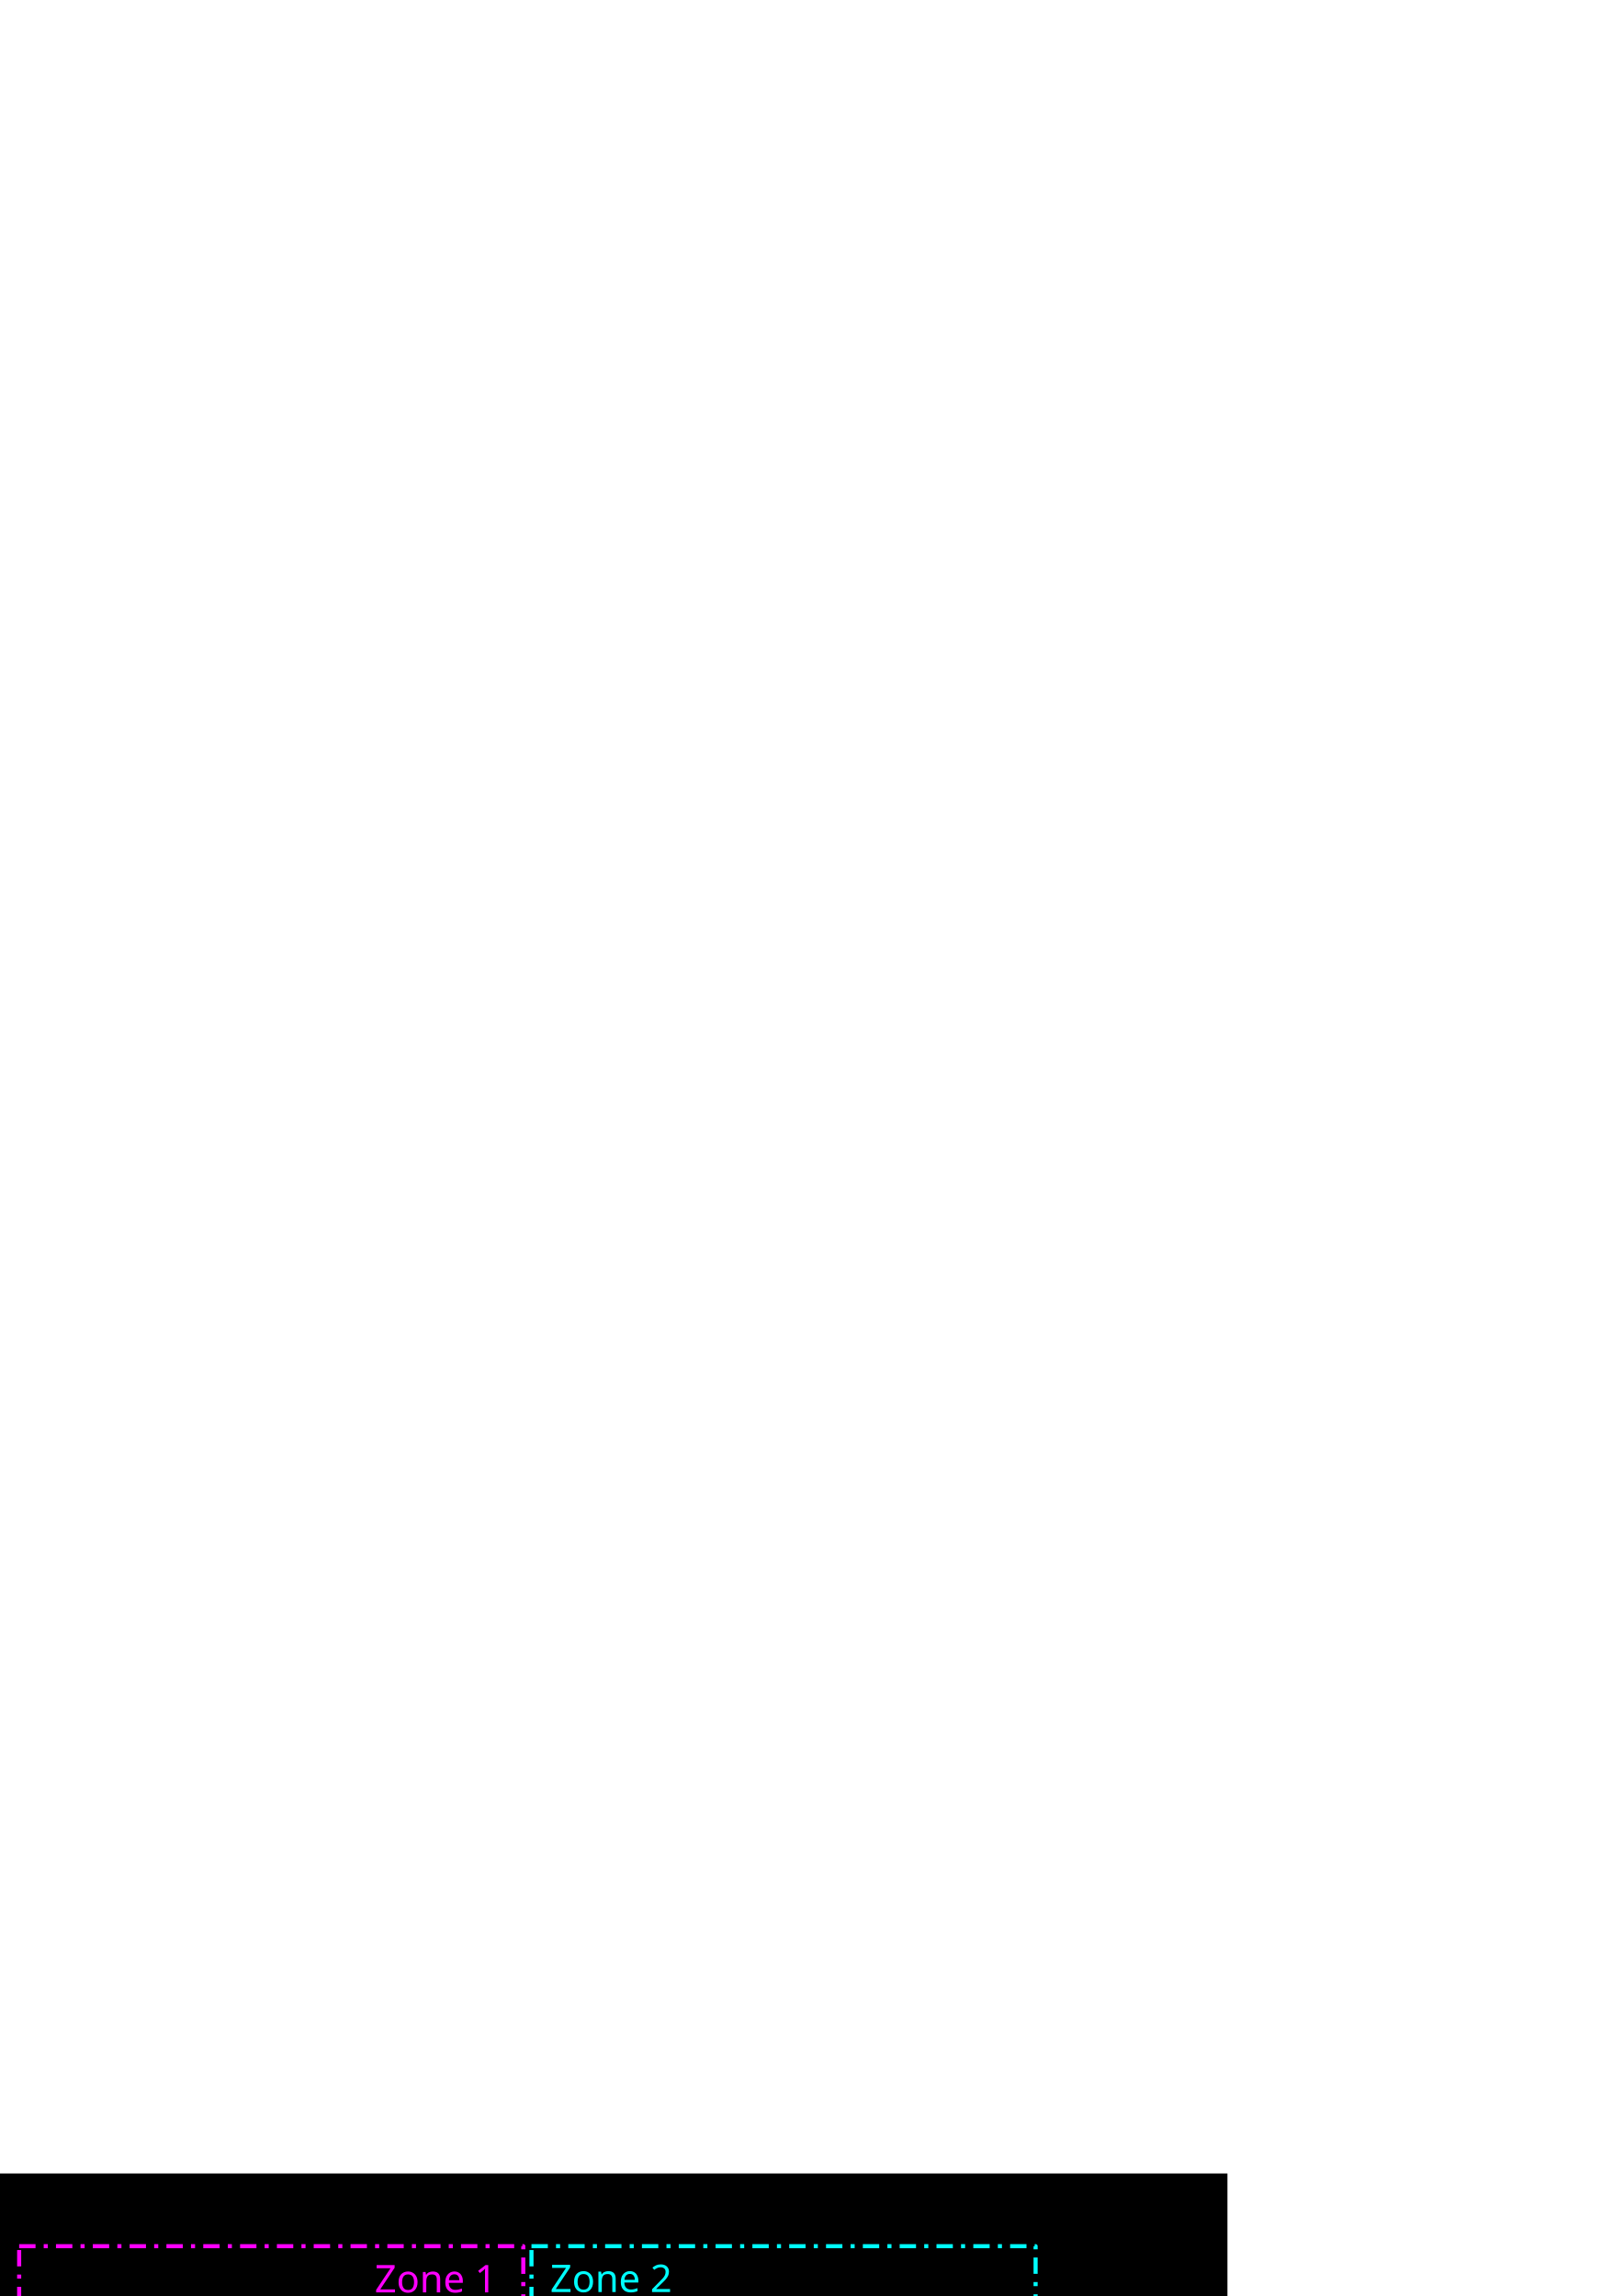
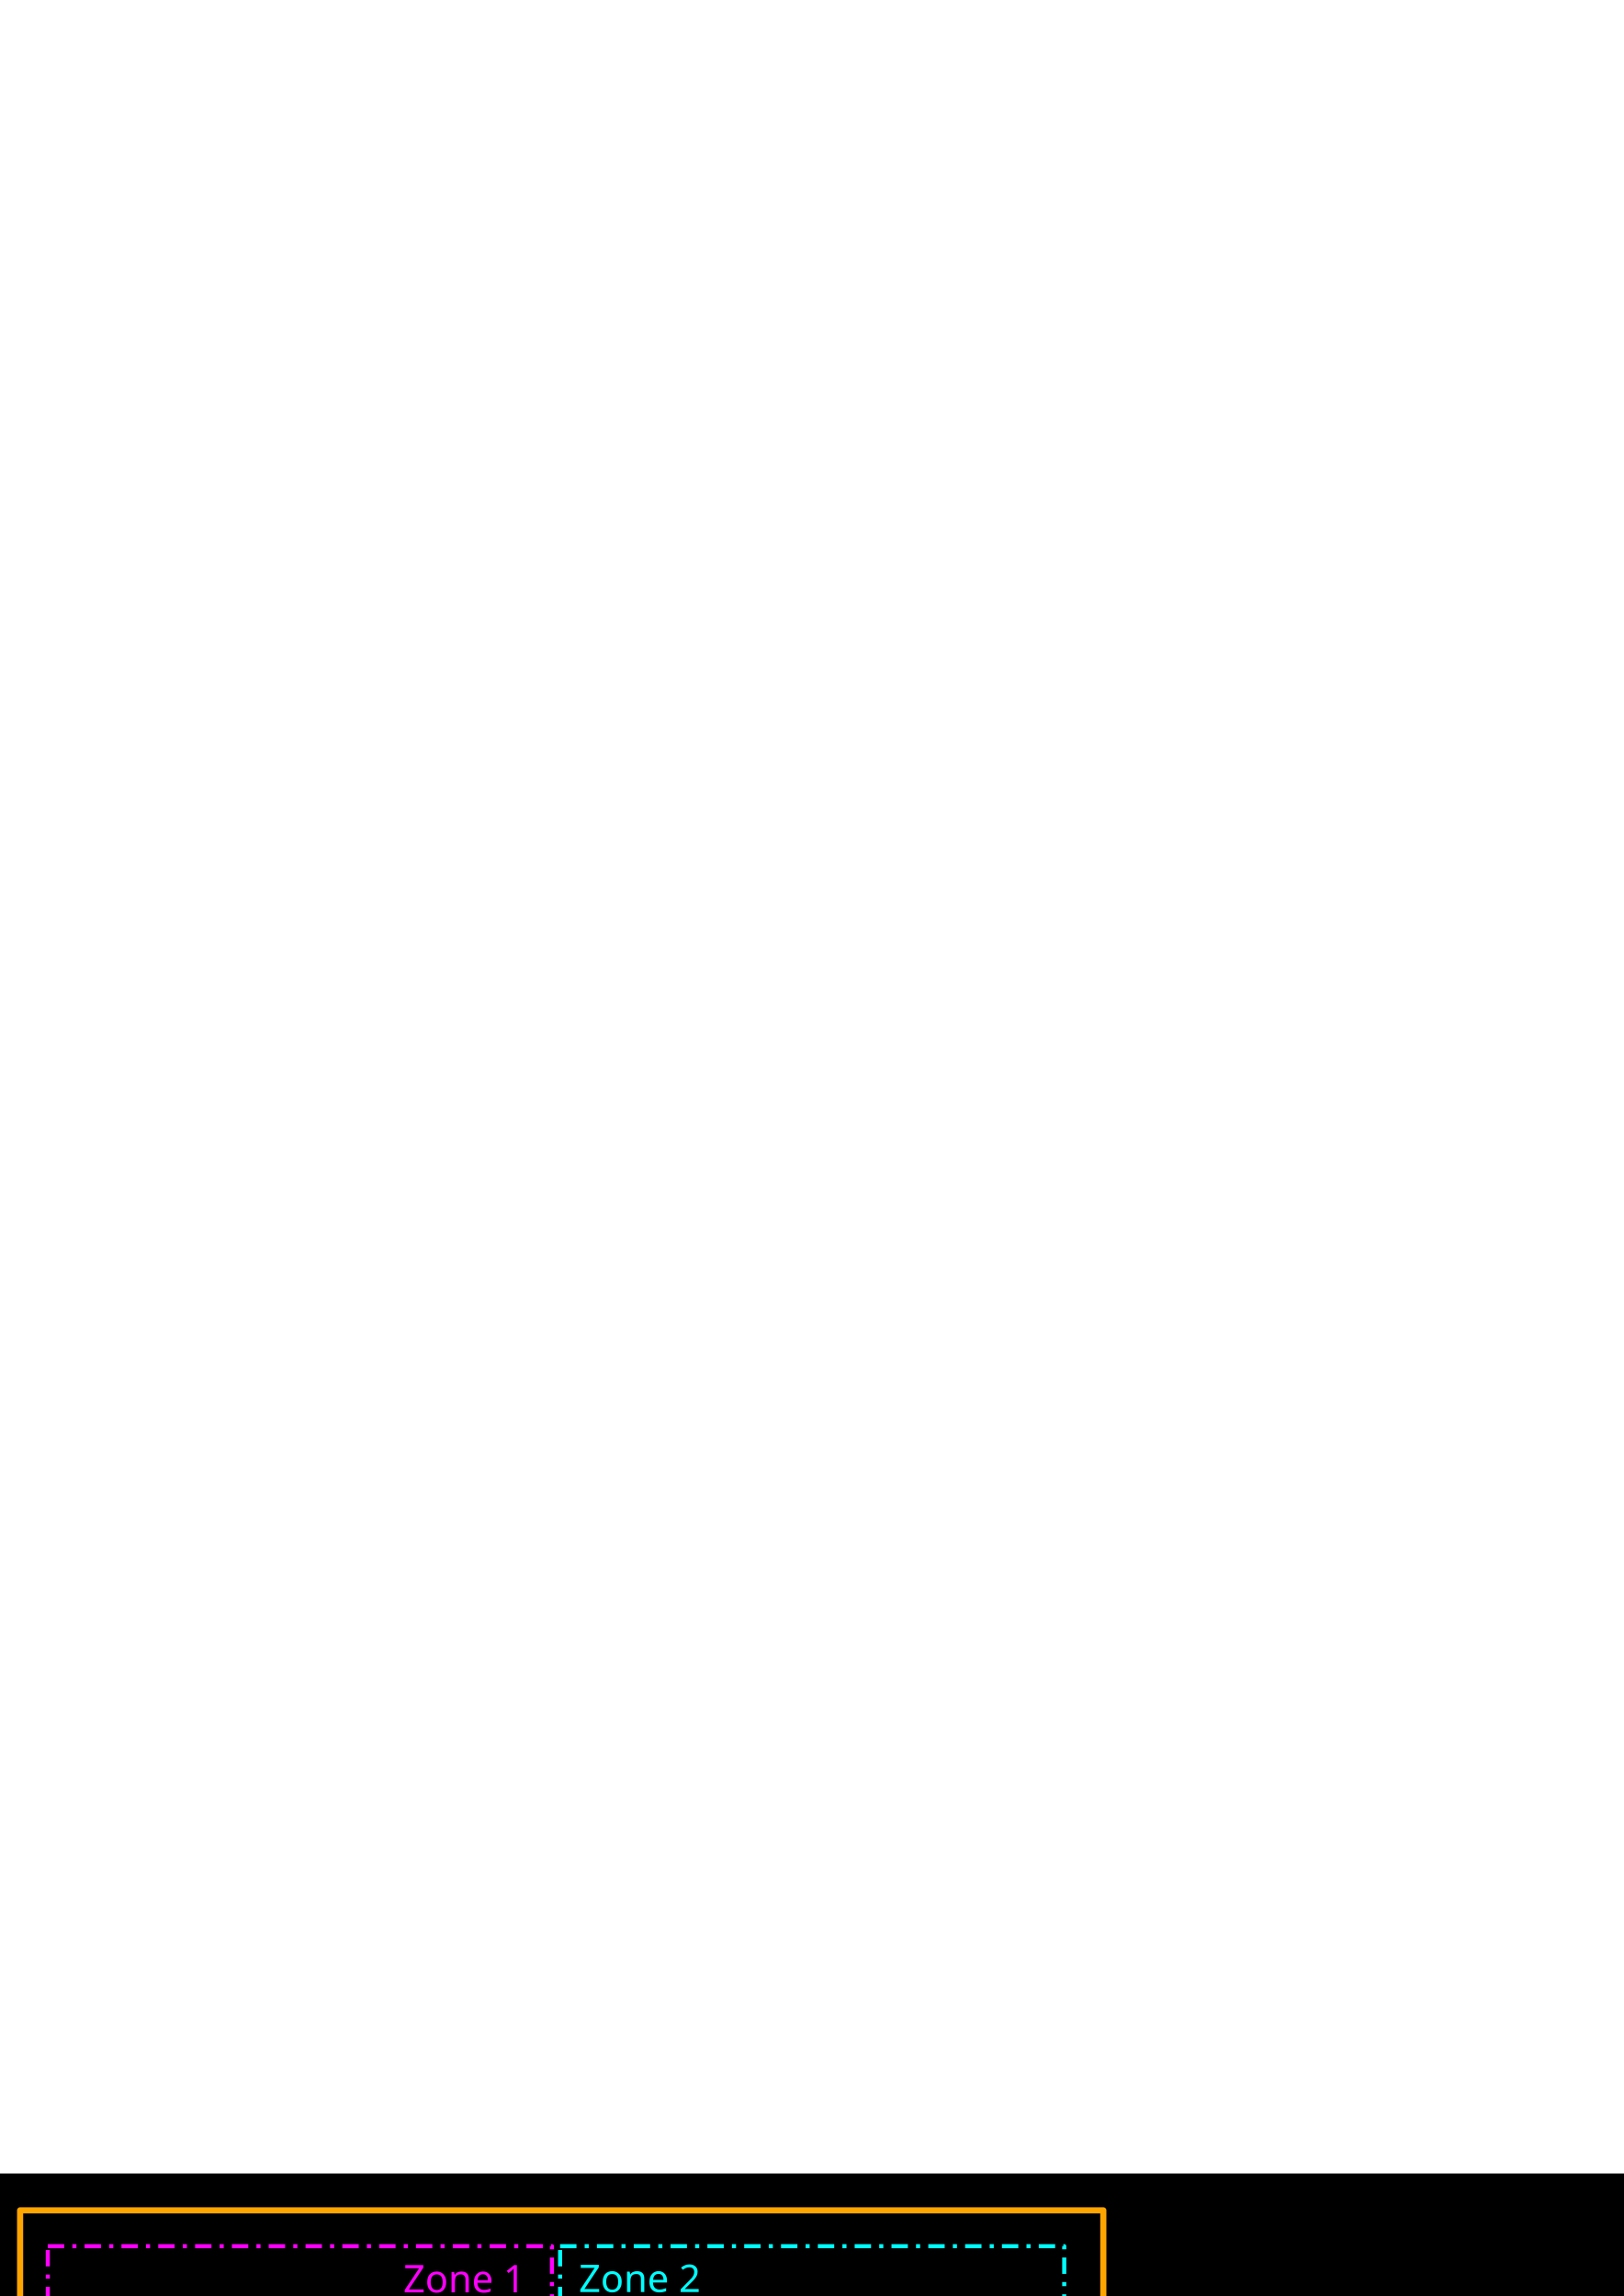
<svg xmlns="http://www.w3.org/2000/svg" width="210mm" height="297mm" viewBox="0 0 210 297" version="1.1" id="svg8">
  <defs id="defs2" />
  <g id="layer1">
-     <rect y="281.151" x="0" height="158.75" width="158.75" id="rect815" style="opacity:1;fill:#000000;fill-opacity:1;stroke:none;stroke-width:0.265;stroke-linecap:butt;stroke-linejoin:round;stroke-miterlimit:4;stroke-dasharray:none" />
+     <rect y="281.151" x="0" height="158.75" width="211.667" id="rect815" style="opacity:1;fill:#000000;fill-opacity:1;stroke:none;stroke-width:0.306;stroke-linecap:butt;stroke-linejoin:round;stroke-miterlimit:4;stroke-dasharray:none" />
  </g>
  <g id="layer2" style="display:none">
    <g transform="matrix(0.2645833,0,0,0.2645833,109.2296,145.9931)" style="display:inline;opacity:1;stroke:#000000" id="g4236">
      <path style="opacity:1;fill:none;stroke:#000000;stroke-width:2;stroke-linecap:butt;stroke-miterlimit:4;stroke-dashoffset:0;stroke-opacity:1" d="m 359.356,197.793 h 19.154 v 19.154 H 359.356 Z" id="rect3844-9-5-1-2" />
      <path style="opacity:1;fill:#000000;fill-opacity:1;fill-rule:nonzero;stroke:none" d="m 369.898,199.326 -5.019,5.019 1.03,1.03 5.019,5.019 -3.99,3.99 1.03,1.03 5.019,-5.019 -1.03,-1.03 -5.019,-5.019 3.99,-3.99 z" id="rect3905-5-4-1" />
    </g>
    <g style="display:inline;opacity:1;stroke:#000000" id="use3985-3" transform="matrix(0.1041309,0,0,0.1041309,158.1444,93.89854)">
      <path style="opacity:1;fill:none;stroke:#000000;stroke-width:5.082;stroke-linecap:butt;stroke-miterlimit:4;stroke-dasharray:10.163, 5.082;stroke-dashoffset:0;stroke-opacity:1" d="m 345.068,963.267 h 45.255 v 45.255 h -45.255 z" id="rect4172" />
      <path style="opacity:1;fill:#000000;fill-opacity:1;stroke:none" d="m 367.542,967.94 c -1.023,0 -1.847,0.841 -1.847,1.886 v 21.942 c -2.378,0.848 -4.097,3.156 -4.097,5.873 0,3.437 2.732,6.207 6.098,6.207 3.365,0 6.098,-2.771 6.098,-6.207 0,-2.718 -1.719,-5.026 -4.097,-5.873 v -21.942 c 0,-1.045 -0.824,-1.886 -1.847,-1.886 z" id="path4174" />
    </g>
    <g style="display:inline;opacity:1;stroke:#000000" transform="matrix(0.1119815,0,0,0.1119815,169.1843,86.51975)" id="g3933-4-6-2">
      <path style="opacity:1;fill:none;stroke:#000000;stroke-width:4.725;stroke-linecap:butt;stroke-miterlimit:4;stroke-dasharray:9.451, 4.725;stroke-dashoffset:0;stroke-opacity:1" d="m 437.718,963.349 h 45.255 v 45.255 H 437.718 Z" id="rect3844-9-5-1-2-6" />
      <path id="rect3905-5-4-1-8" d="m 462.626,966.972 -11.859,11.859 2.433,2.433 11.859,11.859 -9.426,9.426 2.433,2.433 11.859,-11.859 -2.433,-2.433 -11.859,-11.859 9.426,-9.426 z" style="opacity:1;fill:#000000;fill-opacity:1;fill-rule:nonzero;stroke:none" />
    </g>
    <g style="display:inline;opacity:1;stroke:#000000" id="use3985-3-5" transform="matrix(0.1041309,0,0,0.1041309,172.2861,88.11215)">
      <path style="opacity:1;fill:none;stroke:#000000;stroke-width:5.082;stroke-linecap:butt;stroke-miterlimit:4;stroke-dashoffset:0;stroke-opacity:1" d="m 345.068,963.267 h 45.255 v 45.255 h -45.255 z" id="rect4178" />
      <path style="opacity:1;fill:#000000;fill-opacity:1;stroke:none" d="m 367.542,967.94 c -1.023,0 -1.847,0.841 -1.847,1.886 v 21.942 c -2.378,0.848 -4.097,3.156 -4.097,5.873 0,3.437 2.732,6.207 6.098,6.207 3.365,0 6.098,-2.771 6.098,-6.207 0,-2.718 -1.719,-5.026 -4.097,-5.873 v -21.942 c 0,-1.045 -0.824,-1.886 -1.847,-1.886 z" id="path4180" />
    </g>
    <g transform="matrix(0.2645833,0,0,0.2645833,99.48165,103.2157)" id="g5294-8" style="display:inline;opacity:1">
      <circle r="27.554" cy="1091.832" cx="334.377" transform="matrix(0.7117117,0,0,0.7117117,121.9376,-536.985)" id="path3056-7-9" style="display:inline;opacity:1;fill:none;stroke:#000000;stroke-width:2.81;stroke-linecap:butt;stroke-miterlimit:4;stroke-dasharray:none;stroke-dashoffset:0;stroke-opacity:1" />
      <text id="text3826-6-2" y="251.96" x="351.394" style="font-style:normal;font-variant:normal;font-weight:normal;font-stretch:normal;line-height:0%;font-family:'Autumn in November';-inkscape-font-specification:'Autumn in November';text-align:start;letter-spacing:0px;word-spacing:0px;text-anchor:start;display:inline;opacity:1;fill:#000000;fill-opacity:1;stroke:none" xml:space="preserve">
        <tspan style="font-style:normal;font-variant:normal;font-weight:normal;font-stretch:normal;font-size:32px;line-height:1.25;font-family:sans-serif;-inkscape-font-specification:sans-serif;opacity:1;fill:#000000;fill-opacity:1;stroke:none" y="251.96" x="351.394" id="tspan3828-1-7">?</tspan>
      </text>
    </g>
    <g id="g5159-1" style="display:inline;opacity:1" transform="matrix(0.2645833,0,0,0.2645833,130.2867,-48.44843)">
      <rect style="opacity:1;fill:none;stroke:#000000;stroke-width:2;stroke-linecap:butt;stroke-miterlimit:4;stroke-dasharray:none;stroke-dashoffset:0;stroke-opacity:1" id="rect5153-6" width="27.903" height="12.844" x="240.498" y="872.542" />
      <text xml:space="preserve" style="font-style:normal;font-variant:normal;font-weight:normal;font-stretch:normal;line-height:0%;font-family:'Autumn in November';-inkscape-font-specification:'Autumn in November';text-align:start;letter-spacing:0px;word-spacing:0px;text-anchor:start;opacity:1;fill:#000000;fill-opacity:1;stroke:none" x="246.747" y="882.615" id="text5155-8">
        <tspan id="tspan5157-5" x="246.747" y="882.615" style="font-style:normal;font-variant:normal;font-weight:normal;font-stretch:normal;font-size:10.016px;line-height:1.25;font-family:sans-serif;-inkscape-font-specification:sans-serif;opacity:1;fill:#000000;fill-opacity:1">FIP</tspan>
      </text>
    </g>
    <g id="g5159-1-7" style="display:inline;opacity:1" transform="matrix(0.2645833,0,0,0.2645833,129.466,-55.28793)">
      <rect style="opacity:1;fill:none;stroke:#000000;stroke-width:2;stroke-linecap:butt;stroke-miterlimit:4;stroke-dasharray:none;stroke-dashoffset:0;stroke-opacity:1" id="rect5153-6-6" width="27.903" height="12.844" x="240.498" y="872.542" />
      <text xml:space="preserve" style="font-style:normal;font-variant:normal;font-weight:normal;font-stretch:normal;line-height:0%;font-family:'Autumn in November';-inkscape-font-specification:'Autumn in November';text-align:start;letter-spacing:0px;word-spacing:0px;text-anchor:start;opacity:1;fill:#000000;fill-opacity:1;stroke:none" x="244.441" y="882.615" id="text5155-8-1">
        <tspan id="tspan5157-5-8" x="244.441" y="882.615" style="font-style:normal;font-variant:normal;font-weight:normal;font-stretch:normal;font-size:10.016px;line-height:1.25;font-family:sans-serif;-inkscape-font-specification:sans-serif;opacity:1;fill:#000000;fill-opacity:1">ELD</tspan>
      </text>
    </g>
    <path d="m 236.708,127.176 -1.137,-1.908 h 3.974 l -1.137,1.908 m -2.759,0 h 3.817 v 2.349 h -3.817 z" style="display:inline;opacity:1;fill:none;stroke:#000000;stroke-width:0.529;stroke-linecap:butt;stroke-miterlimit:4;stroke-dashoffset:0;stroke-opacity:1" id="rect3647-5" />
    <g id="use5151-4" transform="matrix(0.1870887,0.1870887,-0.1870887,0.1870887,218.8038,-103.6336)" style="display:inline;opacity:1;stroke:#000000">
      <circle r="9.301" cy="717.968" cx="623.612" id="path5245" style="opacity:1;fill:none;stroke:#000000;stroke-width:2;stroke-linecap:butt;stroke-miterlimit:4;stroke-dasharray:none;stroke-dashoffset:0;stroke-opacity:1" />
      <path id="path5247" d="m 614.311,717.968 h 18.602" style="opacity:1;fill:none;stroke:#000000;stroke-width:2;stroke-linecap:butt;stroke-linejoin:miter;stroke-miterlimit:4;stroke-dasharray:none;stroke-opacity:1" />
      <path id="path5249" d="m 623.612,708.667 v 18.602" style="opacity:1;fill:none;stroke:#000000;stroke-width:2;stroke-linecap:butt;stroke-linejoin:miter;stroke-miterlimit:4;stroke-dasharray:none;stroke-opacity:1" />
    </g>
    <path d="m 219.647,137.594 c -1.74,0 -3.151,-1.411 -3.151,-3.151 0,-1.74 1.411,-3.151 3.151,-3.151 v 0 l 0.037,1.483 h 2.528 v 3.114 h -2.528 z" style="display:inline;opacity:1;fill:none;stroke:#000000;stroke-width:0.529;stroke-linecap:butt;stroke-miterlimit:4;stroke-dashoffset:0;stroke-opacity:1" id="rect4072-3" />
    <g transform="matrix(0.2645833,0,0,0.2645833,122.8434,128.2718)" style="display:inline;opacity:1;stroke:#000000" id="g4236-4">
      <g id="g2513">
        <path id="rect3844-9-5-1-2-67" d="m 359.356,197.793 h 19.154 v 19.154 H 359.356 Z" style="opacity:1;fill:none;stroke:#000000;stroke-width:2;stroke-linecap:butt;stroke-miterlimit:4;stroke-dashoffset:0;stroke-opacity:1" />
        <path d="m 369.013,207.267 0.045,7.536 m 6.92,-14.589 c 0,2.52 -1.344,4.849 -3.527,6.109 -1.091,0.63 -2.22,0.945 -3.438,0.945 -1.218,0 -2.525,-0.315 -3.616,-0.945 -2.182,-1.26 -3.527,-3.589 -3.527,-6.109" style="fill:none;fill-rule:evenodd;stroke:#000000;stroke-width:1.5;stroke-linecap:butt;stroke-linejoin:miter;stroke-miterlimit:4;stroke-dasharray:none;stroke-opacity:1" id="path2507" />
      </g>
    </g>
  </g>
  <g id="layer3">
-     <g id="g10365" transform="translate(-13.97901,222.6517)">
+     <g id="g10365" transform="translate(-10.27484,222.6517)">
      <g id="g4236-7" style="display:inline;opacity:1;stroke:#ff00ff" transform="matrix(0.7504658,0,0,0.7504658,-227.8141,-54.8736)">
        <path id="rect3844-9-5-1-2-2" d="m 359.356,197.793 h 19.154 v 19.154 H 359.356 Z" style="opacity:1;fill:none;stroke:#ff00ff;stroke-width:2;stroke-linecap:butt;stroke-miterlimit:4;stroke-dashoffset:0;stroke-opacity:1" />
        <path id="rect3905-5-4-1-87" d="m 369.898,199.326 -5.019,5.019 1.03,1.03 5.019,5.019 -3.99,3.99 1.03,1.03 5.019,-5.019 -1.03,-1.03 -5.019,-5.019 3.99,-3.99 z" style="opacity:1;fill:#ff00ff;fill-opacity:1;fill-rule:nonzero;stroke:none" />
      </g>
      <flowRoot transform="matrix(0.2645833,0,0,0.2645833,-3.511101,-81.30451)" style="font-style:normal;font-variant:normal;font-weight:normal;font-stretch:normal;font-size:32px;line-height:125%;font-family:sans-serif;-inkscape-font-specification:sans-serif;letter-spacing:0px;word-spacing:0px;opacity:1;fill:#ff00ff;fill-opacity:1;stroke:none;stroke-width:1px;stroke-linecap:butt;stroke-linejoin:miter;stroke-opacity:1" id="flowRoot6315" xml:space="preserve">
        <flowRegion style="font-style:normal;font-variant:normal;font-weight:normal;font-stretch:normal;font-family:sans-serif;-inkscape-font-specification:sans-serif;opacity:1" id="flowRegion6317">
          <rect style="font-style:normal;font-variant:normal;font-weight:normal;font-stretch:normal;font-family:sans-serif;-inkscape-font-specification:sans-serif;opacity:1" y="623.504" x="150.008" height="172.64" width="277.082" id="rect6319" />
        </flowRegion>
        <flowPara style="font-size:18.667px;opacity:1" id="flowPara6321">AZ1-001-P</flowPara>
      </flowRoot>
    </g>
-     <g id="g10374" transform="translate(-13.97901,208.8113)">
+     <g id="g10374" transform="translate(-10.27484,208.8113)">
      <g transform="matrix(0.7504658,0,0,0.7504658,-227.8141,-13.4852)" style="display:inline;opacity:1;stroke:#ff00ff" id="g6348">
        <path style="opacity:1;fill:none;stroke:#ff00ff;stroke-width:2;stroke-linecap:butt;stroke-miterlimit:4;stroke-dashoffset:0;stroke-opacity:1" d="m 359.356,197.793 h 19.154 v 19.154 H 359.356 Z" id="path6344" />
        <path style="opacity:1;fill:#ff00ff;fill-opacity:1;fill-rule:nonzero;stroke:none" d="m 369.898,199.326 -5.019,5.019 1.03,1.03 5.019,5.019 -3.99,3.99 1.03,1.03 5.019,-5.019 -1.03,-1.03 -5.019,-5.019 3.99,-3.99 z" id="path6346" />
      </g>
      <flowRoot transform="matrix(0.2645833,0,0,0.2645833,-3.511101,-39.91612)" style="font-style:normal;font-variant:normal;font-weight:normal;font-stretch:normal;font-size:32px;line-height:125%;font-family:sans-serif;-inkscape-font-specification:sans-serif;letter-spacing:0px;word-spacing:0px;opacity:1;fill:#ff00ff;fill-opacity:1;stroke:none;stroke-width:1px;stroke-linecap:butt;stroke-linejoin:miter;stroke-opacity:1" id="flowRoot6315-8" xml:space="preserve">
        <flowRegion style="font-style:normal;font-variant:normal;font-weight:normal;font-stretch:normal;font-family:sans-serif;-inkscape-font-specification:sans-serif;opacity:1" id="flowRegion6317-9">
          <rect style="font-style:normal;font-variant:normal;font-weight:normal;font-stretch:normal;font-family:sans-serif;-inkscape-font-specification:sans-serif;opacity:1" y="623.504" x="150.008" height="172.64" width="277.082" id="rect6319-7" />
        </flowRegion>
        <flowPara style="font-size:18.667px;opacity:1" id="flowPara6321-5">AZ1-002-P</flowPara>
      </flowRoot>
    </g>
-     <g id="g10383" transform="translate(-10.82916,200.2073)">
+     <g id="g10383" transform="translate(-7.12499,200.2073)">
      <g id="g3933-4-6-2-3" transform="matrix(0.317625,0,0,0.317625,-100.3096,-134.88)" style="display:inline;opacity:1;stroke:#ff00ff">
        <path id="rect3844-9-5-1-2-6-4" d="m 437.718,963.349 h 45.255 v 45.255 H 437.718 Z" style="opacity:1;fill:none;stroke:#ff00ff;stroke-width:4.725;stroke-linecap:butt;stroke-miterlimit:4;stroke-dasharray:9.451, 4.725;stroke-dashoffset:0;stroke-opacity:1" />
        <path style="opacity:1;fill:#ff00ff;fill-opacity:1;fill-rule:nonzero;stroke:none" d="m 462.626,966.972 -11.859,11.859 2.433,2.433 11.859,11.859 -9.426,9.426 2.433,2.433 11.859,-11.859 -2.433,-2.433 -11.859,-11.859 9.426,-9.426 z" id="rect3905-5-4-1-8-1" />
      </g>
      <flowRoot transform="matrix(0.2645833,0,0,0.2645833,-6.660948,-3.764037)" style="font-style:normal;font-variant:normal;font-weight:normal;font-stretch:normal;font-size:32px;line-height:125%;font-family:sans-serif;-inkscape-font-specification:sans-serif;letter-spacing:0px;word-spacing:0px;opacity:1;fill:#ff00ff;fill-opacity:1;stroke:none;stroke-width:1px;stroke-linecap:butt;stroke-linejoin:miter;stroke-opacity:1" id="flowRoot6315-8-3" xml:space="preserve">
        <flowRegion style="font-style:normal;font-variant:normal;font-weight:normal;font-stretch:normal;font-family:sans-serif;-inkscape-font-specification:sans-serif;opacity:1" id="flowRegion6317-9-0">
          <rect style="font-style:normal;font-variant:normal;font-weight:normal;font-stretch:normal;font-family:sans-serif;-inkscape-font-specification:sans-serif;opacity:1" y="623.504" x="150.008" height="172.64" width="277.082" id="rect6319-7-9" />
        </flowRegion>
        <flowPara style="font-size:18.667px;opacity:1" id="flowPara6321-5-8">AZ1-003-P</flowPara>
      </flowRoot>
    </g>
-     <g id="g10392" transform="translate(-16.07166,187.1481)">
+     <g id="g10392" transform="translate(-12.36749,187.1481)">
      <g transform="matrix(0.3153771,0,0,0.3153771,-64.69689,-92.03055)" id="use3985-3-5-1" style="display:inline;opacity:1;stroke:#ff00ff">
        <path id="rect4178-9" d="m 345.068,963.267 h 45.255 v 45.255 h -45.255 z" style="opacity:1;fill:none;stroke:#ff00ff;stroke-width:5.082;stroke-linecap:butt;stroke-miterlimit:4;stroke-dashoffset:0;stroke-opacity:1" />
        <path id="path4180-7" d="m 367.542,967.94 c -1.023,0 -1.847,0.841 -1.847,1.886 v 21.942 c -2.378,0.848 -4.097,3.156 -4.097,5.873 0,3.437 2.732,6.207 6.098,6.207 3.365,0 6.098,-2.771 6.098,-6.207 0,-2.718 -1.719,-5.026 -4.097,-5.873 v -21.942 c 0,-1.045 -0.824,-1.886 -1.847,-1.886 z" style="opacity:1;fill:#ff00ff;fill-opacity:1;stroke:none" />
      </g>
      <flowRoot transform="matrix(0.2645833,0,0,0.2645833,-1.302692,36.84315)" style="font-style:normal;font-variant:normal;font-weight:normal;font-stretch:normal;font-size:32px;line-height:125%;font-family:sans-serif;-inkscape-font-specification:sans-serif;letter-spacing:0px;word-spacing:0px;opacity:1;fill:#ff00ff;fill-opacity:1;stroke:none;stroke-width:1px;stroke-linecap:butt;stroke-linejoin:miter;stroke-opacity:1" id="flowRoot6315-8-3-7" xml:space="preserve">
        <flowRegion style="font-style:normal;font-variant:normal;font-weight:normal;font-stretch:normal;font-family:sans-serif;-inkscape-font-specification:sans-serif;opacity:1" id="flowRegion6317-9-0-2">
          <rect style="font-style:normal;font-variant:normal;font-weight:normal;font-stretch:normal;font-family:sans-serif;-inkscape-font-specification:sans-serif;opacity:1" y="623.504" x="150.008" height="172.64" width="277.082" id="rect6319-7-9-3" />
        </flowRegion>
        <flowPara style="font-size:18.667px;opacity:1" id="flowPara6321-5-8-8">AZ1-004-T</flowPara>
      </flowRoot>
    </g>
-     <rect style="display:inline;opacity:1;fill:none;fill-opacity:0.604;stroke:#ff00ff;stroke-width:0.529;stroke-linecap:butt;stroke-linejoin:round;stroke-miterlimit:4;stroke-dasharray:2.117, 1.058, 0.529, 1.058;stroke-dashoffset:0" id="rect10583-8" width="65.201" height="143.253" x="2.478" y="290.553" />
-     <text xml:space="preserve" style="font-style:normal;font-variant:normal;font-weight:normal;font-stretch:normal;font-size:8.467px;line-height:125%;font-family:'Wingdings 3';-inkscape-font-specification:'Wingdings 3, ';letter-spacing:0px;word-spacing:0px;display:inline;opacity:1;fill:#ff00ff;fill-opacity:1;stroke:none;stroke-width:0.265px;stroke-linecap:butt;stroke-linejoin:miter;stroke-opacity:1" x="48.46" y="296.534" id="text10614-6">
-       <tspan id="tspan10612-4" x="48.46" y="296.534" style="font-style:normal;font-variant:normal;font-weight:normal;font-stretch:normal;font-size:4.939px;font-family:sans-serif;-inkscape-font-specification:sans-serif;opacity:1;stroke-width:0.265px">Zone 1</tspan>
+     <rect style="display:inline;opacity:1;fill:none;fill-opacity:0.604;stroke:#ff00ff;stroke-width:0.529;stroke-linecap:butt;stroke-linejoin:round;stroke-miterlimit:4;stroke-dasharray:2.117, 1.058, 0.529, 1.058;stroke-dashoffset:0" id="rect10583-8" width="65.201" height="143.253" x="6.182" y="290.553" />
+     <text xml:space="preserve" style="font-style:normal;font-variant:normal;font-weight:normal;font-stretch:normal;font-size:8.467px;line-height:125%;font-family:'Wingdings 3';-inkscape-font-specification:'Wingdings 3, ';letter-spacing:0px;word-spacing:0px;display:inline;opacity:1;fill:#ff00ff;fill-opacity:1;stroke:none;stroke-width:0.265px;stroke-linecap:butt;stroke-linejoin:miter;stroke-opacity:1" x="52.164" y="296.534" id="text10614-6">
+       <tspan id="tspan10612-4" x="52.164" y="296.534" style="font-style:normal;font-variant:normal;font-weight:normal;font-stretch:normal;font-size:4.939px;font-family:sans-serif;-inkscape-font-specification:sans-serif;opacity:1;stroke-width:0.265px">Zone 1</tspan>
    </text>
+     <rect style="opacity:1;fill:#000000;fill-opacity:0;stroke:#ffa500;stroke-width:0.794;stroke-linecap:butt;stroke-linejoin:round;stroke-miterlimit:4;stroke-dasharray:none;stroke-dashoffset:0;stroke-opacity:1" id="rect941" width="140.095" height="151.587" x="2.601" y="285.921" />
  </g>
  <g id="layer4" style="display:inline">
-     <g id="g10365-2" transform="translate(52.28022,207.201)">
+     <g id="g10365-2" transform="translate(55.98439,207.201)">
      <g id="g4236-7-7" style="display:inline;opacity:1;stroke:#00ffff" transform="matrix(0.7504658,0,0,0.7504658,-227.8141,-38.9986)">
        <path id="rect3844-9-5-1-2-2-3" d="m 359.356,197.793 h 19.154 v 19.154 H 359.356 Z" style="opacity:1;fill:none;stroke:#00ffff;stroke-width:2;stroke-linecap:butt;stroke-miterlimit:4;stroke-dashoffset:0;stroke-opacity:1" />
        <path id="rect3905-5-4-1-87-5" d="m 369.898,199.326 -5.019,5.019 1.03,1.03 5.019,5.019 -3.99,3.99 1.03,1.03 5.019,-5.019 -1.03,-1.03 -5.019,-5.019 3.99,-3.99 z" style="opacity:1;fill:#00ffff;fill-opacity:1;fill-rule:nonzero;stroke:none" />
      </g>
      <flowRoot transform="matrix(0.2645833,0,0,0.2645833,-3.511101,-65.42951)" style="font-style:normal;font-variant:normal;font-weight:normal;font-stretch:normal;font-size:32px;line-height:125%;font-family:sans-serif;-inkscape-font-specification:sans-serif;letter-spacing:0px;word-spacing:0px;opacity:1;fill:#00ffff;fill-opacity:1;stroke:none;stroke-width:1px;stroke-linecap:butt;stroke-linejoin:miter;stroke-opacity:1" id="flowRoot6315-7" xml:space="preserve">
        <flowRegion style="font-style:normal;font-variant:normal;font-weight:normal;font-stretch:normal;font-family:sans-serif;-inkscape-font-specification:sans-serif;opacity:1" id="flowRegion6317-5">
          <rect style="font-style:normal;font-variant:normal;font-weight:normal;font-stretch:normal;font-family:sans-serif;-inkscape-font-specification:sans-serif;opacity:1" y="623.504" x="150.008" height="172.64" width="277.082" id="rect6319-8" />
        </flowRegion>
        <flowPara style="font-size:18.667px;opacity:1" id="flowPara6321-7">AZ2-001-P</flowPara>
      </flowRoot>
    </g>
-     <g id="g10383-5" transform="translate(55.43007,173.0835)">
+     <g id="g10383-5" transform="translate(59.13424,173.0835)">
      <g id="g3933-4-6-2-3-6" transform="matrix(0.317625,0,0,0.317625,-100.3096,-134.88)" style="display:inline;opacity:1;stroke:#00ffff">
        <path id="rect3844-9-5-1-2-6-4-6" d="m 437.718,963.349 h 45.255 v 45.255 H 437.718 Z" style="opacity:1;fill:none;stroke:#00ffff;stroke-width:4.725;stroke-linecap:butt;stroke-miterlimit:4;stroke-dasharray:9.451, 4.725;stroke-dashoffset:0;stroke-opacity:1" />
        <path style="opacity:1;fill:#00ffff;fill-opacity:1;fill-rule:nonzero;stroke:none" d="m 462.626,966.972 -11.859,11.859 2.433,2.433 11.859,11.859 -9.426,9.426 2.433,2.433 11.859,-11.859 -2.433,-2.433 -11.859,-11.859 9.426,-9.426 z" id="rect3905-5-4-1-8-1-4" />
      </g>
      <flowRoot transform="matrix(0.2645833,0,0,0.2645833,-6.660948,-3.764037)" style="font-style:normal;font-variant:normal;font-weight:normal;font-stretch:normal;font-size:32px;line-height:125%;font-family:sans-serif;-inkscape-font-specification:sans-serif;letter-spacing:0px;word-spacing:0px;opacity:1;fill:#00ffff;fill-opacity:1;stroke:none;stroke-width:1px;stroke-linecap:butt;stroke-linejoin:miter;stroke-opacity:1" id="flowRoot6315-8-3-9" xml:space="preserve">
        <flowRegion style="font-style:normal;font-variant:normal;font-weight:normal;font-stretch:normal;font-family:sans-serif;-inkscape-font-specification:sans-serif;opacity:1" id="flowRegion6317-9-0-1">
          <rect style="font-style:normal;font-variant:normal;font-weight:normal;font-stretch:normal;font-family:sans-serif;-inkscape-font-specification:sans-serif;opacity:1" y="623.504" x="150.008" height="172.64" width="277.082" id="rect6319-7-9-1" />
        </flowRegion>
        <flowPara style="font-size:18.667px;opacity:1" id="flowPara6321-5-8-3">AZ2-002-P</flowPara>
      </flowRoot>
    </g>
    <text xml:space="preserve" style="font-style:normal;font-variant:normal;font-weight:normal;font-stretch:normal;font-size:8.467px;line-height:125%;font-family:'Wingdings 3';-inkscape-font-specification:'Wingdings 3, ';letter-spacing:0px;word-spacing:0px;opacity:1;fill:#00ffff;fill-opacity:1;stroke:none;stroke-width:0.265px;stroke-linecap:butt;stroke-linejoin:miter;stroke-opacity:1" x="132.237" y="171.029" id="text10481">
      <tspan id="tspan10479" x="132.237" y="178.775" style="opacity:1;stroke-width:0.265px" />
    </text>
-     <g id="g10374-4-0" transform="translate(52.28022,236.7836)">
+     <g id="g10374-4-0" transform="translate(55.98439,236.7836)">
      <g transform="matrix(0.7504658,0,0,0.7504658,-227.8141,-13.4852)" style="display:inline;opacity:1;stroke:#00ffff" id="g6348-5-1">
        <path style="opacity:1;fill:none;stroke:#00ffff;stroke-width:2;stroke-linecap:butt;stroke-miterlimit:4;stroke-dashoffset:0;stroke-opacity:1" d="m 359.356,197.793 h 19.154 v 19.154 H 359.356 Z" id="path6344-3-0" />
        <path style="opacity:1;fill:#00ffff;fill-opacity:1;fill-rule:nonzero;stroke:none" d="m 369.898,199.326 -5.019,5.019 1.03,1.03 5.019,5.019 -3.99,3.99 1.03,1.03 5.019,-5.019 -1.03,-1.03 -5.019,-5.019 3.99,-3.99 z" id="path6346-0-8" />
      </g>
      <flowRoot transform="matrix(0.2645833,0,0,0.2645833,-3.511101,-39.91612)" style="font-style:normal;font-variant:normal;font-weight:normal;font-stretch:normal;font-size:32px;line-height:125%;font-family:sans-serif;-inkscape-font-specification:sans-serif;letter-spacing:0px;word-spacing:0px;opacity:1;fill:#00ffff;fill-opacity:1;stroke:none;stroke-width:1px;stroke-linecap:butt;stroke-linejoin:miter;stroke-opacity:1" id="flowRoot6315-8-1-8" xml:space="preserve">
        <flowRegion style="font-style:normal;font-variant:normal;font-weight:normal;font-stretch:normal;font-family:sans-serif;-inkscape-font-specification:sans-serif;opacity:1" id="flowRegion6317-9-05-9">
          <rect style="font-style:normal;font-variant:normal;font-weight:normal;font-stretch:normal;font-family:sans-serif;-inkscape-font-specification:sans-serif;opacity:1" y="623.504" x="150.008" height="172.64" width="277.082" id="rect6319-7-5-2" />
        </flowRegion>
        <flowPara style="font-size:18.667px;opacity:1" id="flowPara6321-5-3-2">AZ2-003-P</flowPara>
      </flowRoot>
    </g>
-     <g id="g10374-4-0-9" transform="translate(52.28022,264.3316)">
+     <g id="g10374-4-0-9" transform="translate(55.98439,264.3316)">
      <g transform="matrix(0.7504658,0,0,0.7504658,-227.8141,-13.4852)" style="display:inline;opacity:1;stroke:#00ffff" id="g6348-5-1-2">
        <path style="opacity:1;fill:none;stroke:#00ffff;stroke-width:2;stroke-linecap:butt;stroke-miterlimit:4;stroke-dashoffset:0;stroke-opacity:1" d="m 359.356,197.793 h 19.154 v 19.154 H 359.356 Z" id="path6344-3-0-5" />
        <path style="opacity:1;fill:#00ffff;fill-opacity:1;fill-rule:nonzero;stroke:none" d="m 369.898,199.326 -5.019,5.019 1.03,1.03 5.019,5.019 -3.99,3.99 1.03,1.03 5.019,-5.019 -1.03,-1.03 -5.019,-5.019 3.99,-3.99 z" id="path6346-0-8-1" />
      </g>
      <flowRoot transform="matrix(0.2645833,0,0,0.2645833,-3.511101,-39.91612)" style="font-style:normal;font-variant:normal;font-weight:normal;font-stretch:normal;font-size:32px;line-height:125%;font-family:sans-serif;-inkscape-font-specification:sans-serif;letter-spacing:0px;word-spacing:0px;opacity:1;fill:#00ffff;fill-opacity:1;stroke:none;stroke-width:1px;stroke-linecap:butt;stroke-linejoin:miter;stroke-opacity:1" id="flowRoot6315-8-1-8-1" xml:space="preserve">
        <flowRegion style="font-style:normal;font-variant:normal;font-weight:normal;font-stretch:normal;font-family:sans-serif;-inkscape-font-specification:sans-serif;opacity:1" id="flowRegion6317-9-05-9-0">
          <rect style="font-style:normal;font-variant:normal;font-weight:normal;font-stretch:normal;font-family:sans-serif;-inkscape-font-specification:sans-serif;opacity:1" y="623.504" x="150.008" height="172.64" width="277.082" id="rect6319-7-5-2-1" />
        </flowRegion>
        <flowPara style="font-size:18.667px;opacity:1" id="flowPara6321-5-3-2-6">AZ2-004-P</flowPara>
      </flowRoot>
    </g>
-     <g id="g5159-1-7-8" style="display:inline;opacity:1" transform="matrix(0.802592,0,0,0.802592,-102.8816,-285.085)">
+     <g id="g5159-1-7-8" style="display:inline;opacity:1" transform="matrix(0.802592,0,0,0.802592,-99.17738,-285.085)">
      <rect style="opacity:1;fill:none;stroke:#00ffff;stroke-width:2;stroke-linecap:butt;stroke-miterlimit:4;stroke-dasharray:none;stroke-dashoffset:0;stroke-opacity:1" id="rect5153-6-6-7" width="27.903" height="12.844" x="240.498" y="872.542" />
      <text xml:space="preserve" style="font-style:normal;font-variant:normal;font-weight:normal;font-stretch:normal;line-height:0%;font-family:'Autumn in November';-inkscape-font-specification:'Autumn in November';text-align:start;letter-spacing:0px;word-spacing:0px;text-anchor:start;opacity:1;fill:#00ffff;fill-opacity:1;stroke:none" x="244.441" y="882.615" id="text5155-8-1-1">
        <tspan id="tspan5157-5-8-8" x="244.441" y="882.615" style="font-style:normal;font-variant:normal;font-weight:normal;font-stretch:normal;font-size:10.016px;line-height:1.25;font-family:sans-serif;-inkscape-font-specification:sans-serif;opacity:1;fill:#00ffff;fill-opacity:1">ELD</tspan>
      </text>
    </g>
-     <path style="opacity:1;fill:none;fill-rule:evenodd;stroke:#00ffff;stroke-width:1.058;stroke-linecap:butt;stroke-linejoin:miter;stroke-miterlimit:4;stroke-dasharray:4.233, 1.058;stroke-dashoffset:0;stroke-opacity:1" d="m 94.151,323.826 c -19.812,0 -19.989,27.548 0,27.548 m 14.374,0 c 21.122,0 21.178,27.548 0,27.548 m -14.374,0 c -18.776,0 -20.188,27.548 0,27.548" id="path10581" />
-     <rect style="opacity:1;fill:none;fill-opacity:0.604;stroke:#00ffff;stroke-width:0.529;stroke-linecap:butt;stroke-linejoin:round;stroke-miterlimit:4;stroke-dasharray:2.117, 1.058, 0.529, 1.058;stroke-dashoffset:0" id="rect10583" width="65.201" height="143.253" x="68.737" y="290.553" />
+     <path style="opacity:1;fill:none;fill-rule:evenodd;stroke:#00ffff;stroke-width:1.058;stroke-linecap:butt;stroke-linejoin:miter;stroke-miterlimit:4;stroke-dasharray:4.233, 1.058;stroke-dashoffset:0;stroke-opacity:1" d="m 97.855,323.826 c -19.812,0 -19.989,27.548 0,27.548 m 14.374,0 c 21.122,0 21.178,27.548 0,27.548 m -14.374,0 c -18.776,0 -20.188,27.548 0,27.548" id="path10581" />
+     <rect style="opacity:1;fill:none;fill-opacity:0.604;stroke:#00ffff;stroke-width:0.529;stroke-linecap:butt;stroke-linejoin:round;stroke-miterlimit:4;stroke-dasharray:2.117, 1.058, 0.529, 1.058;stroke-dashoffset:0" id="rect10583" width="65.201" height="143.253" x="72.441" y="290.553" />
    <flowRoot xml:space="preserve" id="flowRoot10600" style="font-style:normal;font-variant:normal;font-weight:normal;font-stretch:normal;font-size:32px;line-height:125%;font-family:sans-serif;-inkscape-font-specification:sans-serif;letter-spacing:0px;word-spacing:0px;opacity:1;fill:#00ffff;fill-opacity:1;stroke:none;stroke-width:1px;stroke-linecap:butt;stroke-linejoin:miter;stroke-opacity:1" transform="matrix(0.2645833,0,0,0.2645833,22.05742,10.47844)">
      <flowRegion id="flowRegion10602" style="font-style:normal;font-variant:normal;font-weight:normal;font-stretch:normal;font-family:sans-serif;-inkscape-font-specification:sans-serif;opacity:1">
        <rect id="rect10604" width="157.857" height="54.746" x="288.571" y="350.63" style="font-style:normal;font-variant:normal;font-weight:normal;font-stretch:normal;font-family:sans-serif;-inkscape-font-specification:sans-serif;opacity:1" />
      </flowRegion>
      <flowPara id="flowPara10606" />
    </flowRoot>
    <text xml:space="preserve" style="font-style:normal;font-variant:normal;font-weight:normal;font-stretch:normal;font-size:8.467px;line-height:125%;font-family:sans-serif;-inkscape-font-specification:sans-serif;letter-spacing:0px;word-spacing:0px;opacity:1;fill:#00ffff;fill-opacity:1;stroke:none;stroke-width:0.265px;stroke-linecap:butt;stroke-linejoin:miter;stroke-opacity:1" x="100.109" y="108.663" id="text10610">
      <tspan id="tspan10608" x="100.109" y="116.154" style="font-style:normal;font-variant:normal;font-weight:normal;font-stretch:normal;font-family:sans-serif;-inkscape-font-specification:sans-serif;opacity:1;stroke-width:0.265px" />
    </text>
-     <text xml:space="preserve" style="font-style:normal;font-variant:normal;font-weight:normal;font-stretch:normal;font-size:8.467px;line-height:125%;font-family:'Wingdings 3';-inkscape-font-specification:'Wingdings 3, ';letter-spacing:0px;word-spacing:0px;opacity:1;fill:#00ffff;fill-opacity:1;stroke:none;stroke-width:0.265px;stroke-linecap:butt;stroke-linejoin:miter;stroke-opacity:1" x="71.161" y="296.486" id="text10614">
-       <tspan id="tspan10612" x="71.161" y="296.486" style="font-style:normal;font-variant:normal;font-weight:normal;font-stretch:normal;font-size:4.939px;font-family:sans-serif;-inkscape-font-specification:sans-serif;opacity:1;stroke-width:0.265px">Zone 2</tspan>
+     <text xml:space="preserve" style="font-style:normal;font-variant:normal;font-weight:normal;font-stretch:normal;font-size:8.467px;line-height:125%;font-family:'Wingdings 3';-inkscape-font-specification:'Wingdings 3, ';letter-spacing:0px;word-spacing:0px;opacity:1;fill:#00ffff;fill-opacity:1;stroke:none;stroke-width:0.265px;stroke-linecap:butt;stroke-linejoin:miter;stroke-opacity:1" x="74.865" y="296.486" id="text10614">
+       <tspan id="tspan10612" x="74.865" y="296.486" style="font-style:normal;font-variant:normal;font-weight:normal;font-stretch:normal;font-size:4.939px;font-family:sans-serif;-inkscape-font-specification:sans-serif;opacity:1;stroke-width:0.265px">Zone 2</tspan>
    </text>
  </g>
</svg>
